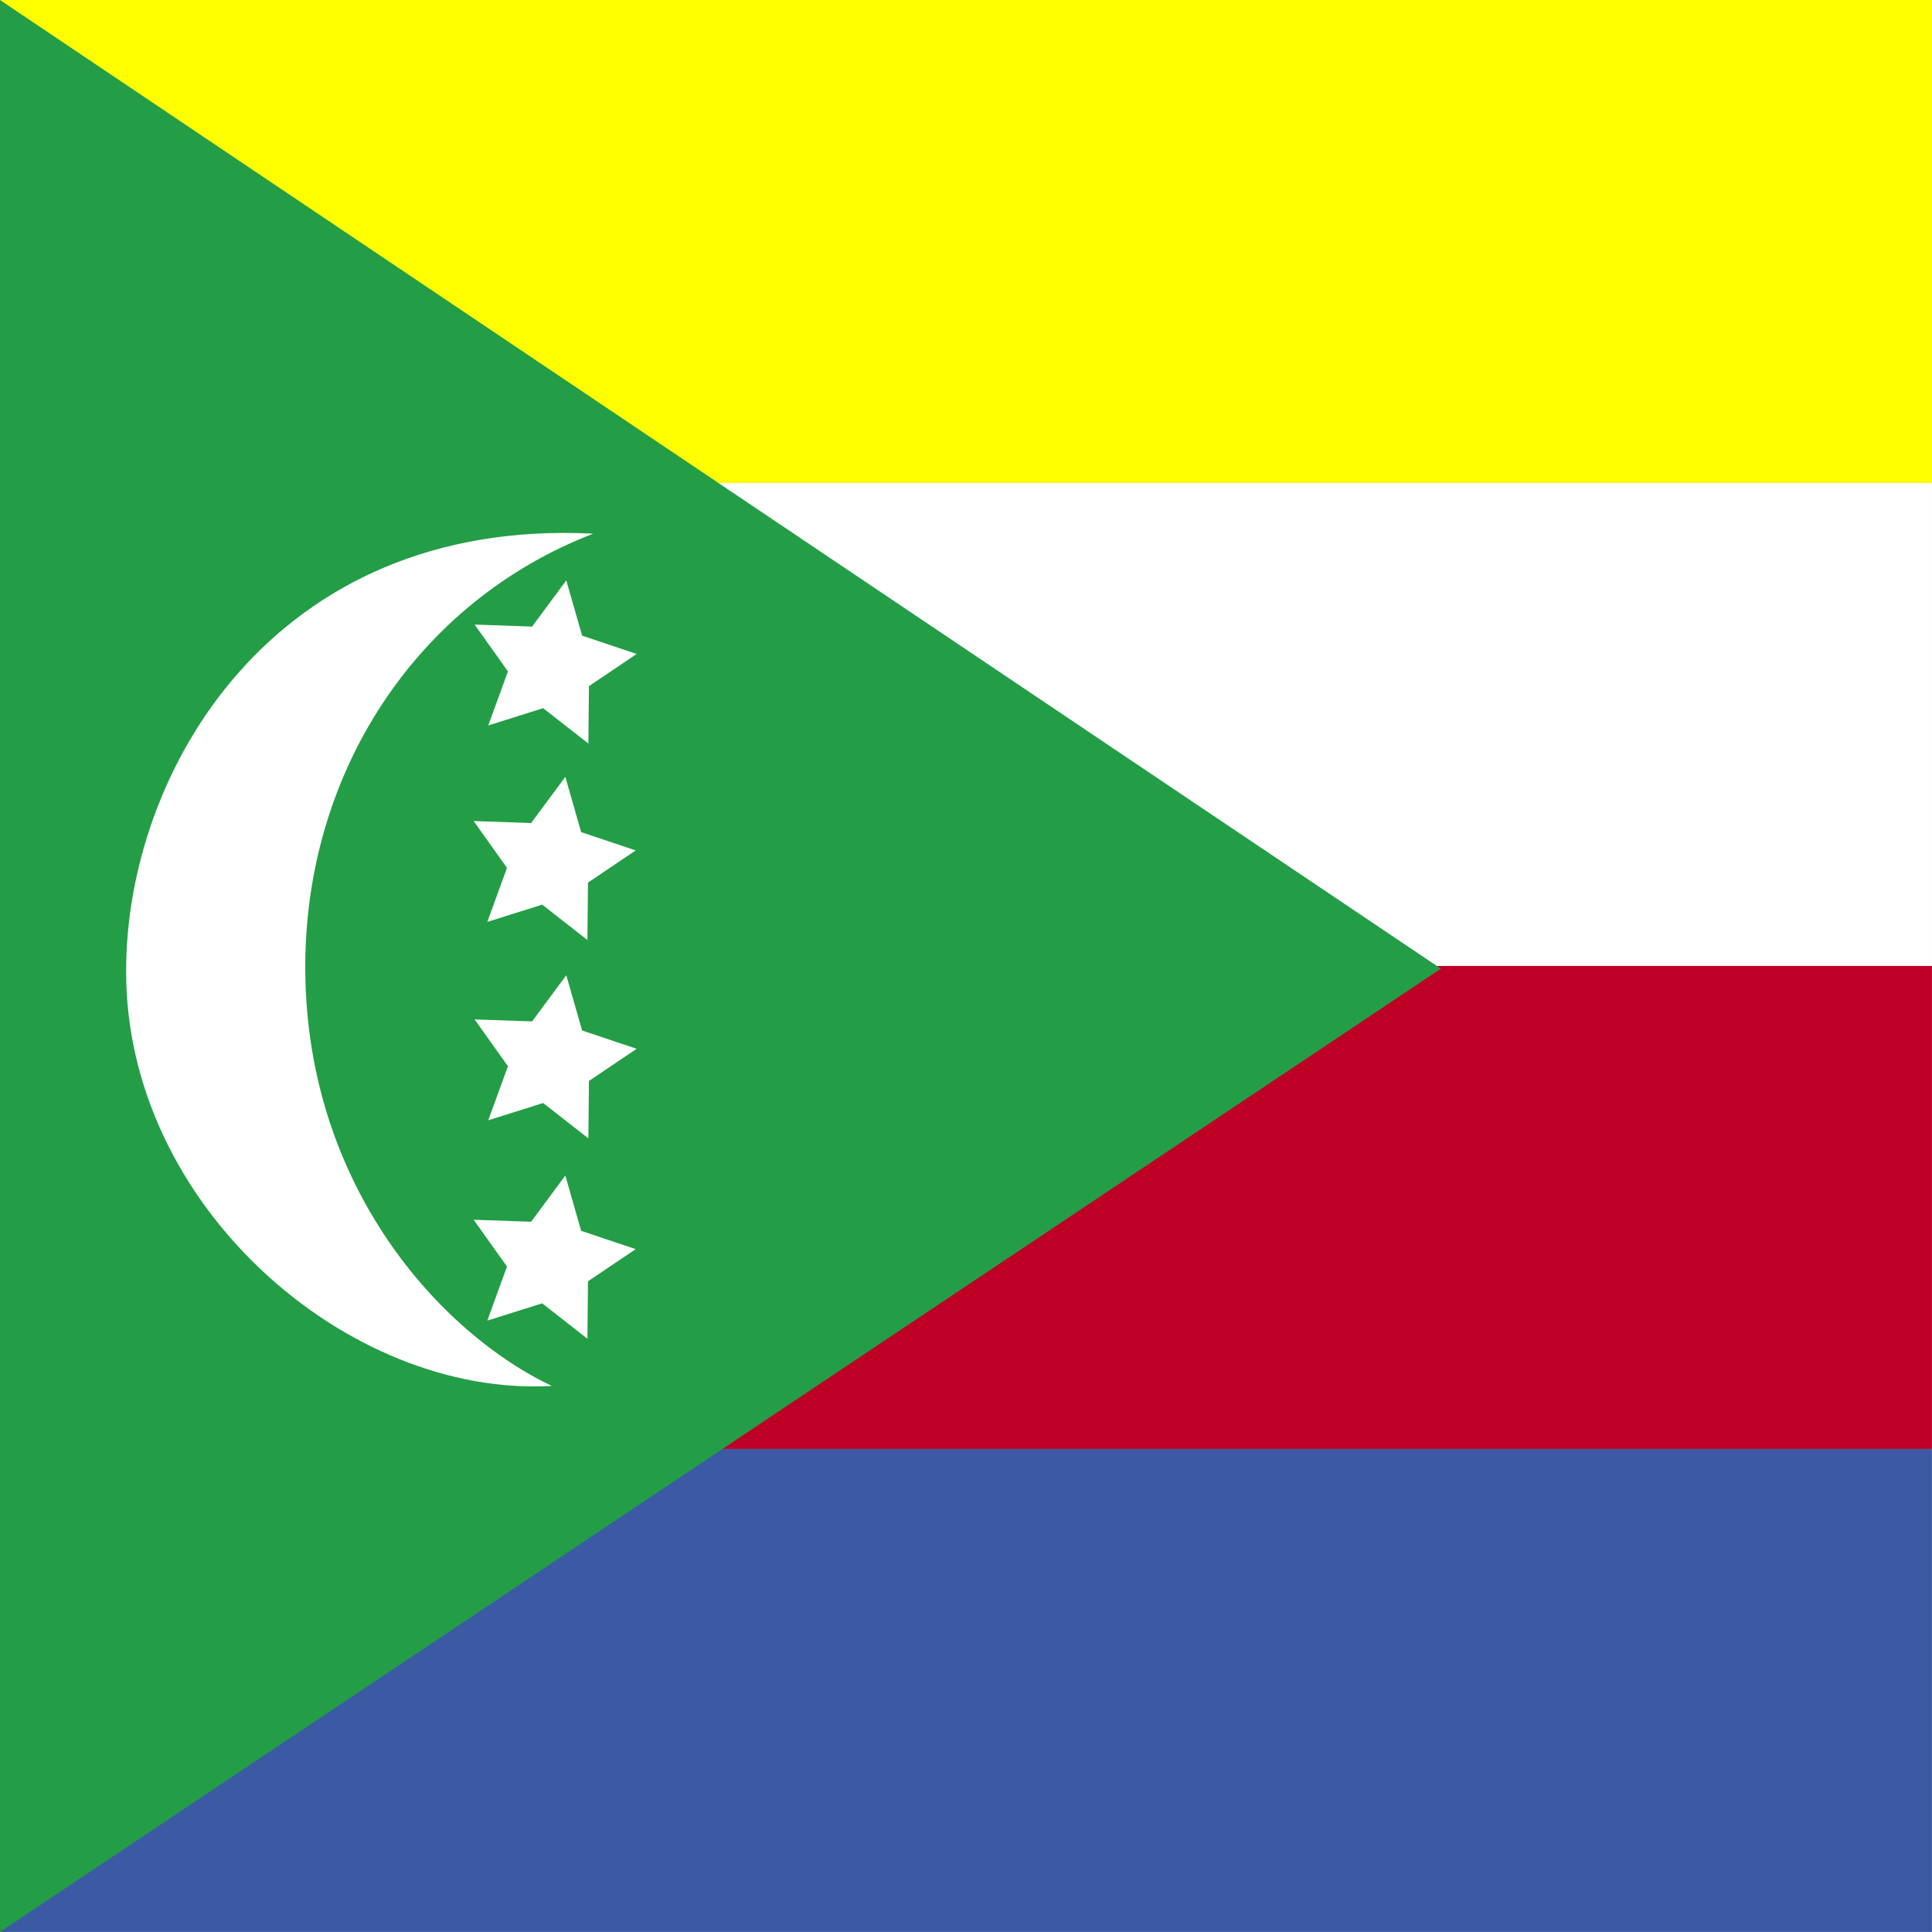
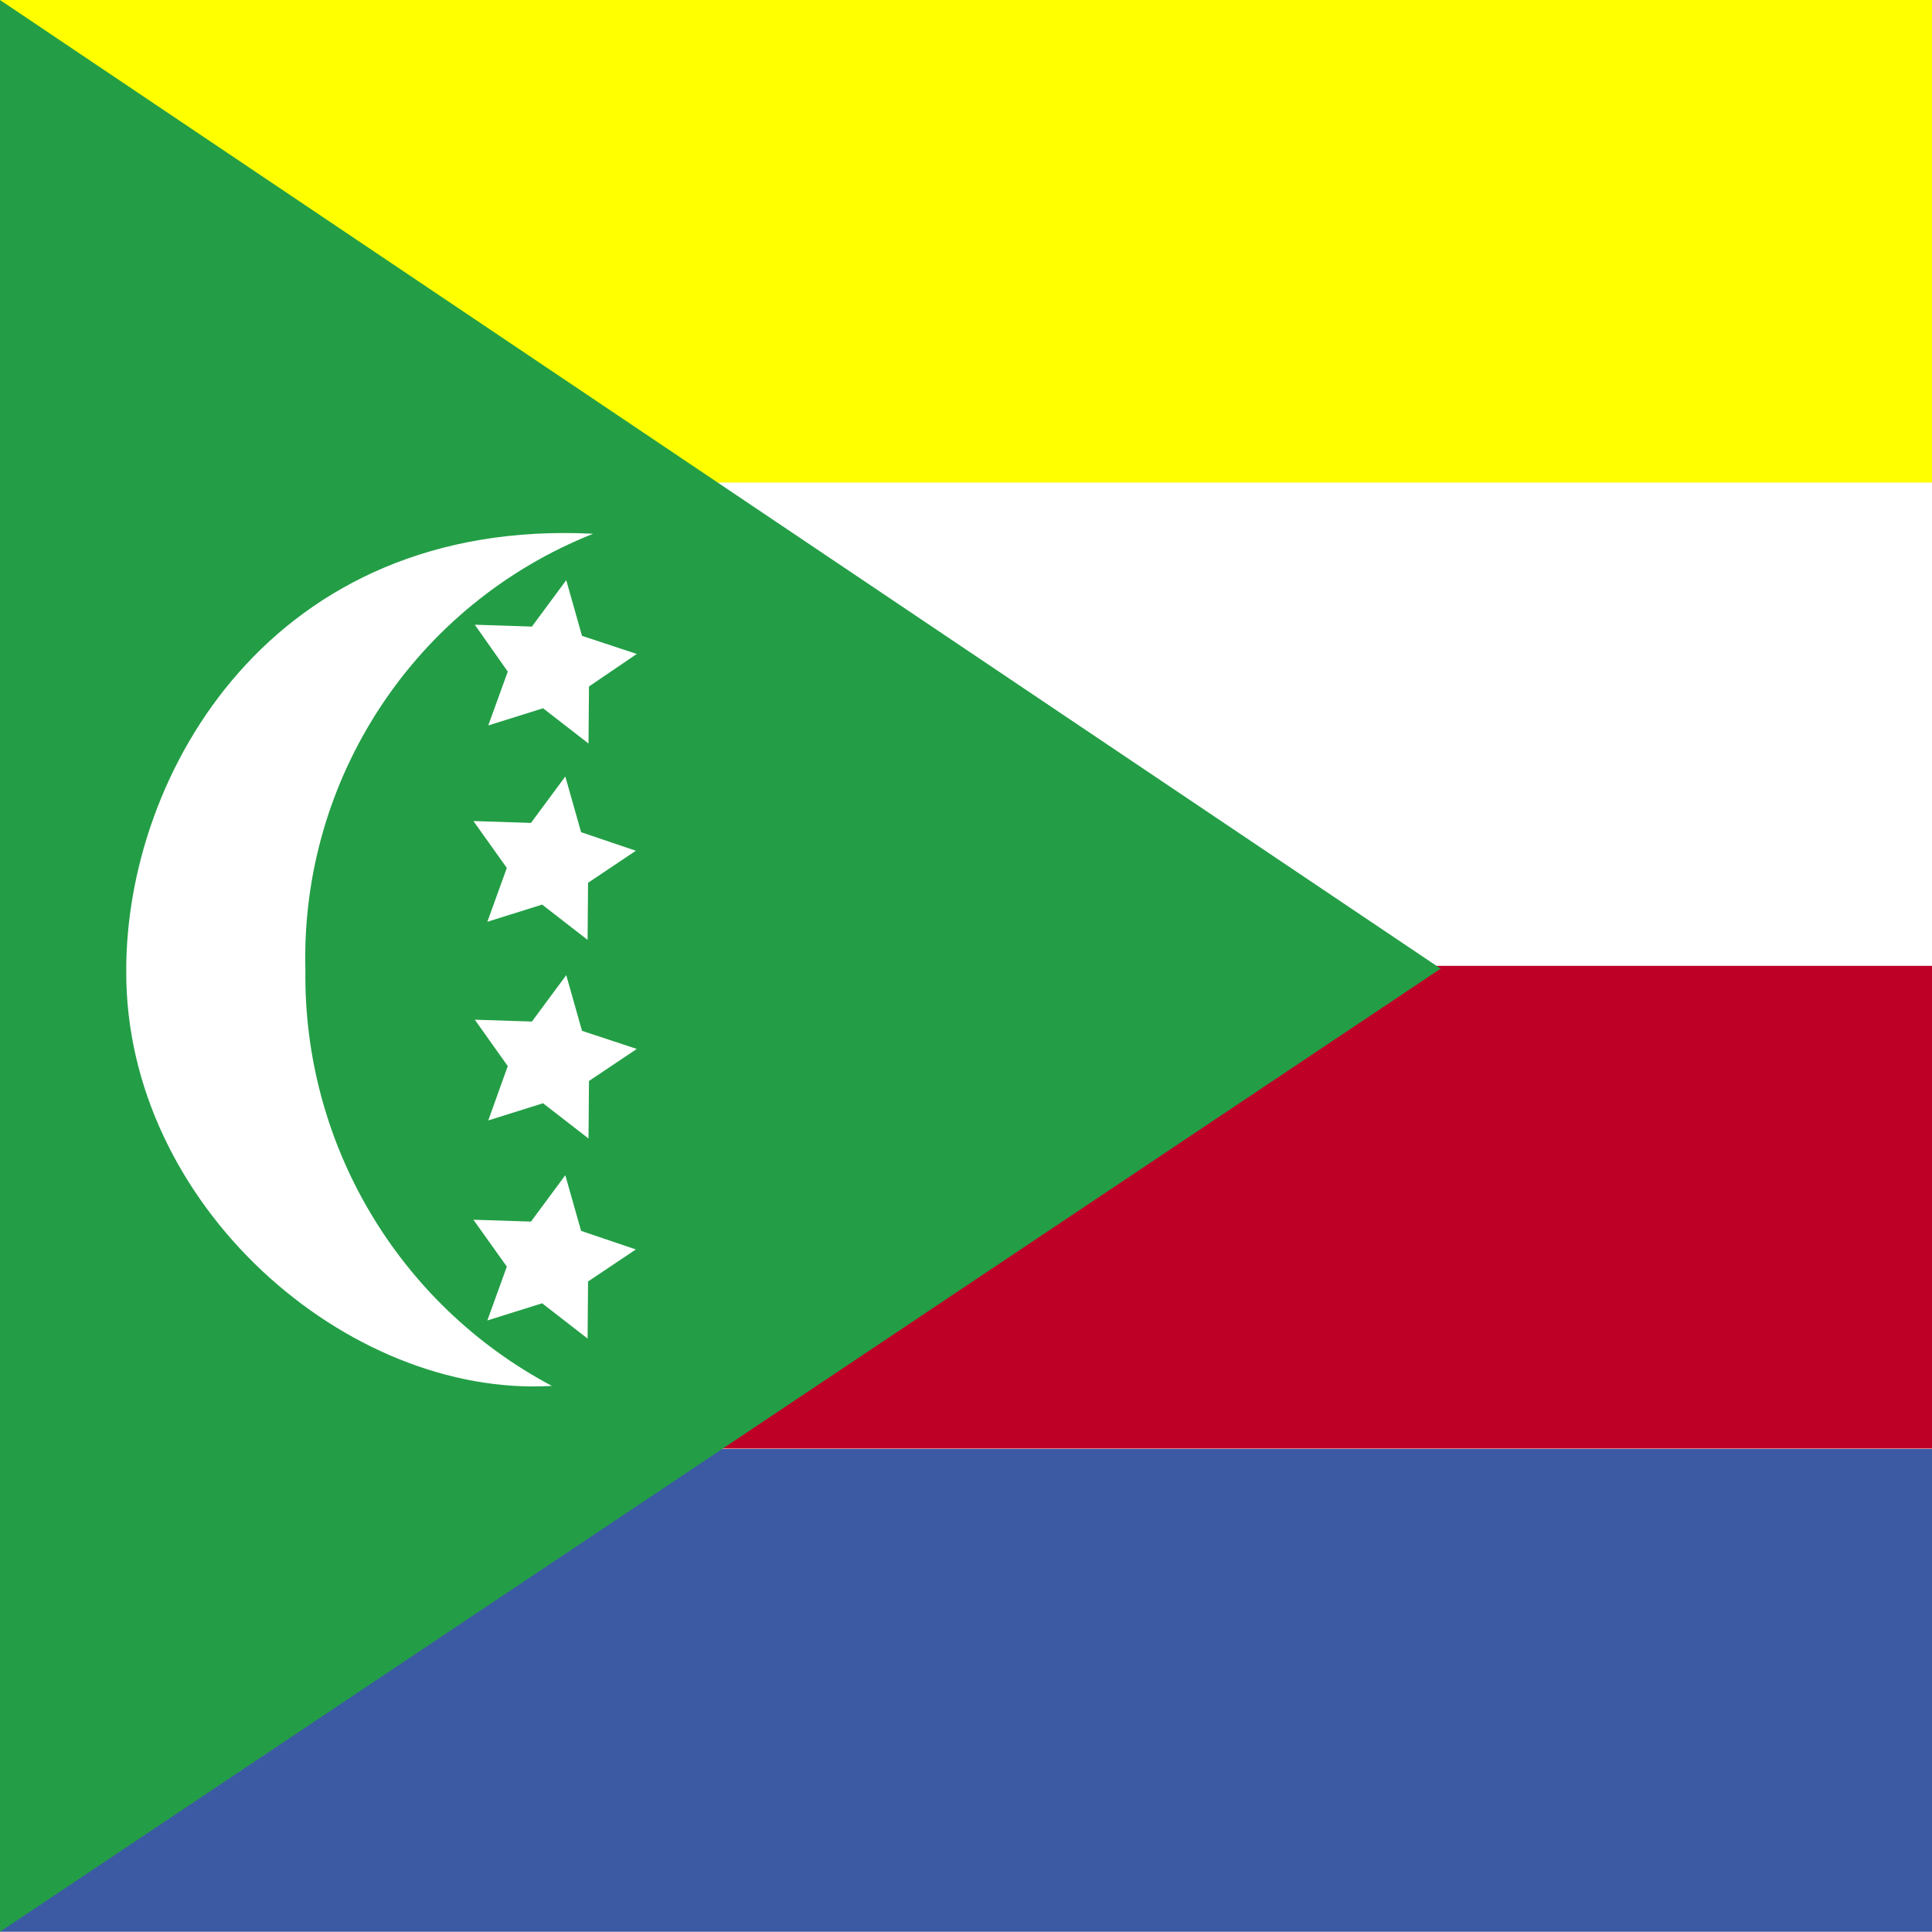
- <svg xmlns="http://www.w3.org/2000/svg" height="512" width="512" id="flag-icon-css-km">
+ <svg xmlns="http://www.w3.org/2000/svg" id="flag-icons-km" viewBox="0 0 512 512">
  <defs>
    <clipPath id="a">
-       <path fill-opacity=".67" d="M0 0h416.25v416.25H0z" />
+       <path fill-opacity=".7" d="M0 0h416.3v416.3H0z" />
    </clipPath>
  </defs>
-   <g clip-path="url(#a)" fill-rule="evenodd" transform="scale(1.23)">
-     <path fill="#ff0" d="M0 0h625v104.06H0z" />
-     <path fill="#fff" d="M0 104.06h625v104.06H0z" />
-     <path fill="#be0027" d="M0 208.12h625v104.06H0z" />
-     <path fill="#3b5aa3" d="M0 312.19h625v104.06H0z" />
-     <path d="M0 0v416.238l310.45-207.533L0 0z" fill="#239e46" />
-     <path d="M127.81 114.98c-69.183-3.51-100.7 51.6-100.63 94.2-.159 50.38 47.582 91.93 91.71 89.43-23.794-11.26-52.85-42.82-53.117-89.64-.244-42.423 23.977-79.31 62.038-93.99z" fill="#fff" />
-     <path fill="#fff" d="M126.77 160.21l-9.75-7.63-11.82 3.72 4.24-11.64-7.18-10.09 12.38.43 7.37-9.95 3.41 11.91 11.75 3.94-10.28 6.93zm-.207 42.327l-9.75-7.63-11.82 3.72 4.24-11.64-7.18-10.09 12.38.43 7.37-9.95 3.41 11.91 11.75 3.94-10.28 6.93zm.207 42.742l-9.75-7.63-11.82 3.72 4.24-11.64-7.18-10.09 12.38.43 7.37-9.95 3.41 11.91 11.75 3.94-10.28 6.93zm-.207 43.161l-9.75-7.63-11.82 3.72 4.24-11.64-7.18-10.09 12.38.43 7.37-9.95 3.41 11.91 11.75 3.94-10.28 6.93z" />
+   <g fill-rule="evenodd" clip-path="url(#a)" transform="scale(1.23)">
+     <path fill="#ff0" d="M0 0h625v104H0z" />
+     <path fill="#fff" d="M0 104h625v104.1H0z" />
+     <path fill="#be0027" d="M0 208.1h625v104H0z" />
+     <path fill="#3b5aa3" d="M0 312.2h625v104H0z" />
+     <path fill="#239e46" d="M0 0v416.2l310.4-207.5L0 0z" />
+     <path fill="#fff" d="M127.8 115c-69.2-3.5-100.7 51.6-100.6 94.2-.2 50.4 47.6 92 91.7 89.4A100 100 0 0 1 65.8 209a98.3 98.3 0 0 1 62-94z" />
+     <path fill="#fff" d="m126.8 160.2-9.8-7.6-11.8 3.7 4.2-11.6-7.1-10.1 12.3.4 7.4-10 3.4 12 11.8 3.9-10.3 7zm-.2 42.3-9.8-7.6-11.8 3.7 4.2-11.6-7.2-10.1 12.4.4 7.4-10 3.4 12 11.8 4-10.3 6.9zm.2 42.8-9.8-7.6-11.8 3.7 4.2-11.7-7.1-10 12.3.4 7.4-10 3.4 12 11.8 3.9-10.3 6.9zm-.2 43.1-9.8-7.6-11.8 3.7 4.2-11.6-7.2-10.1 12.4.4 7.4-10 3.4 12 11.8 4-10.3 6.9z" />
  </g>
</svg>
